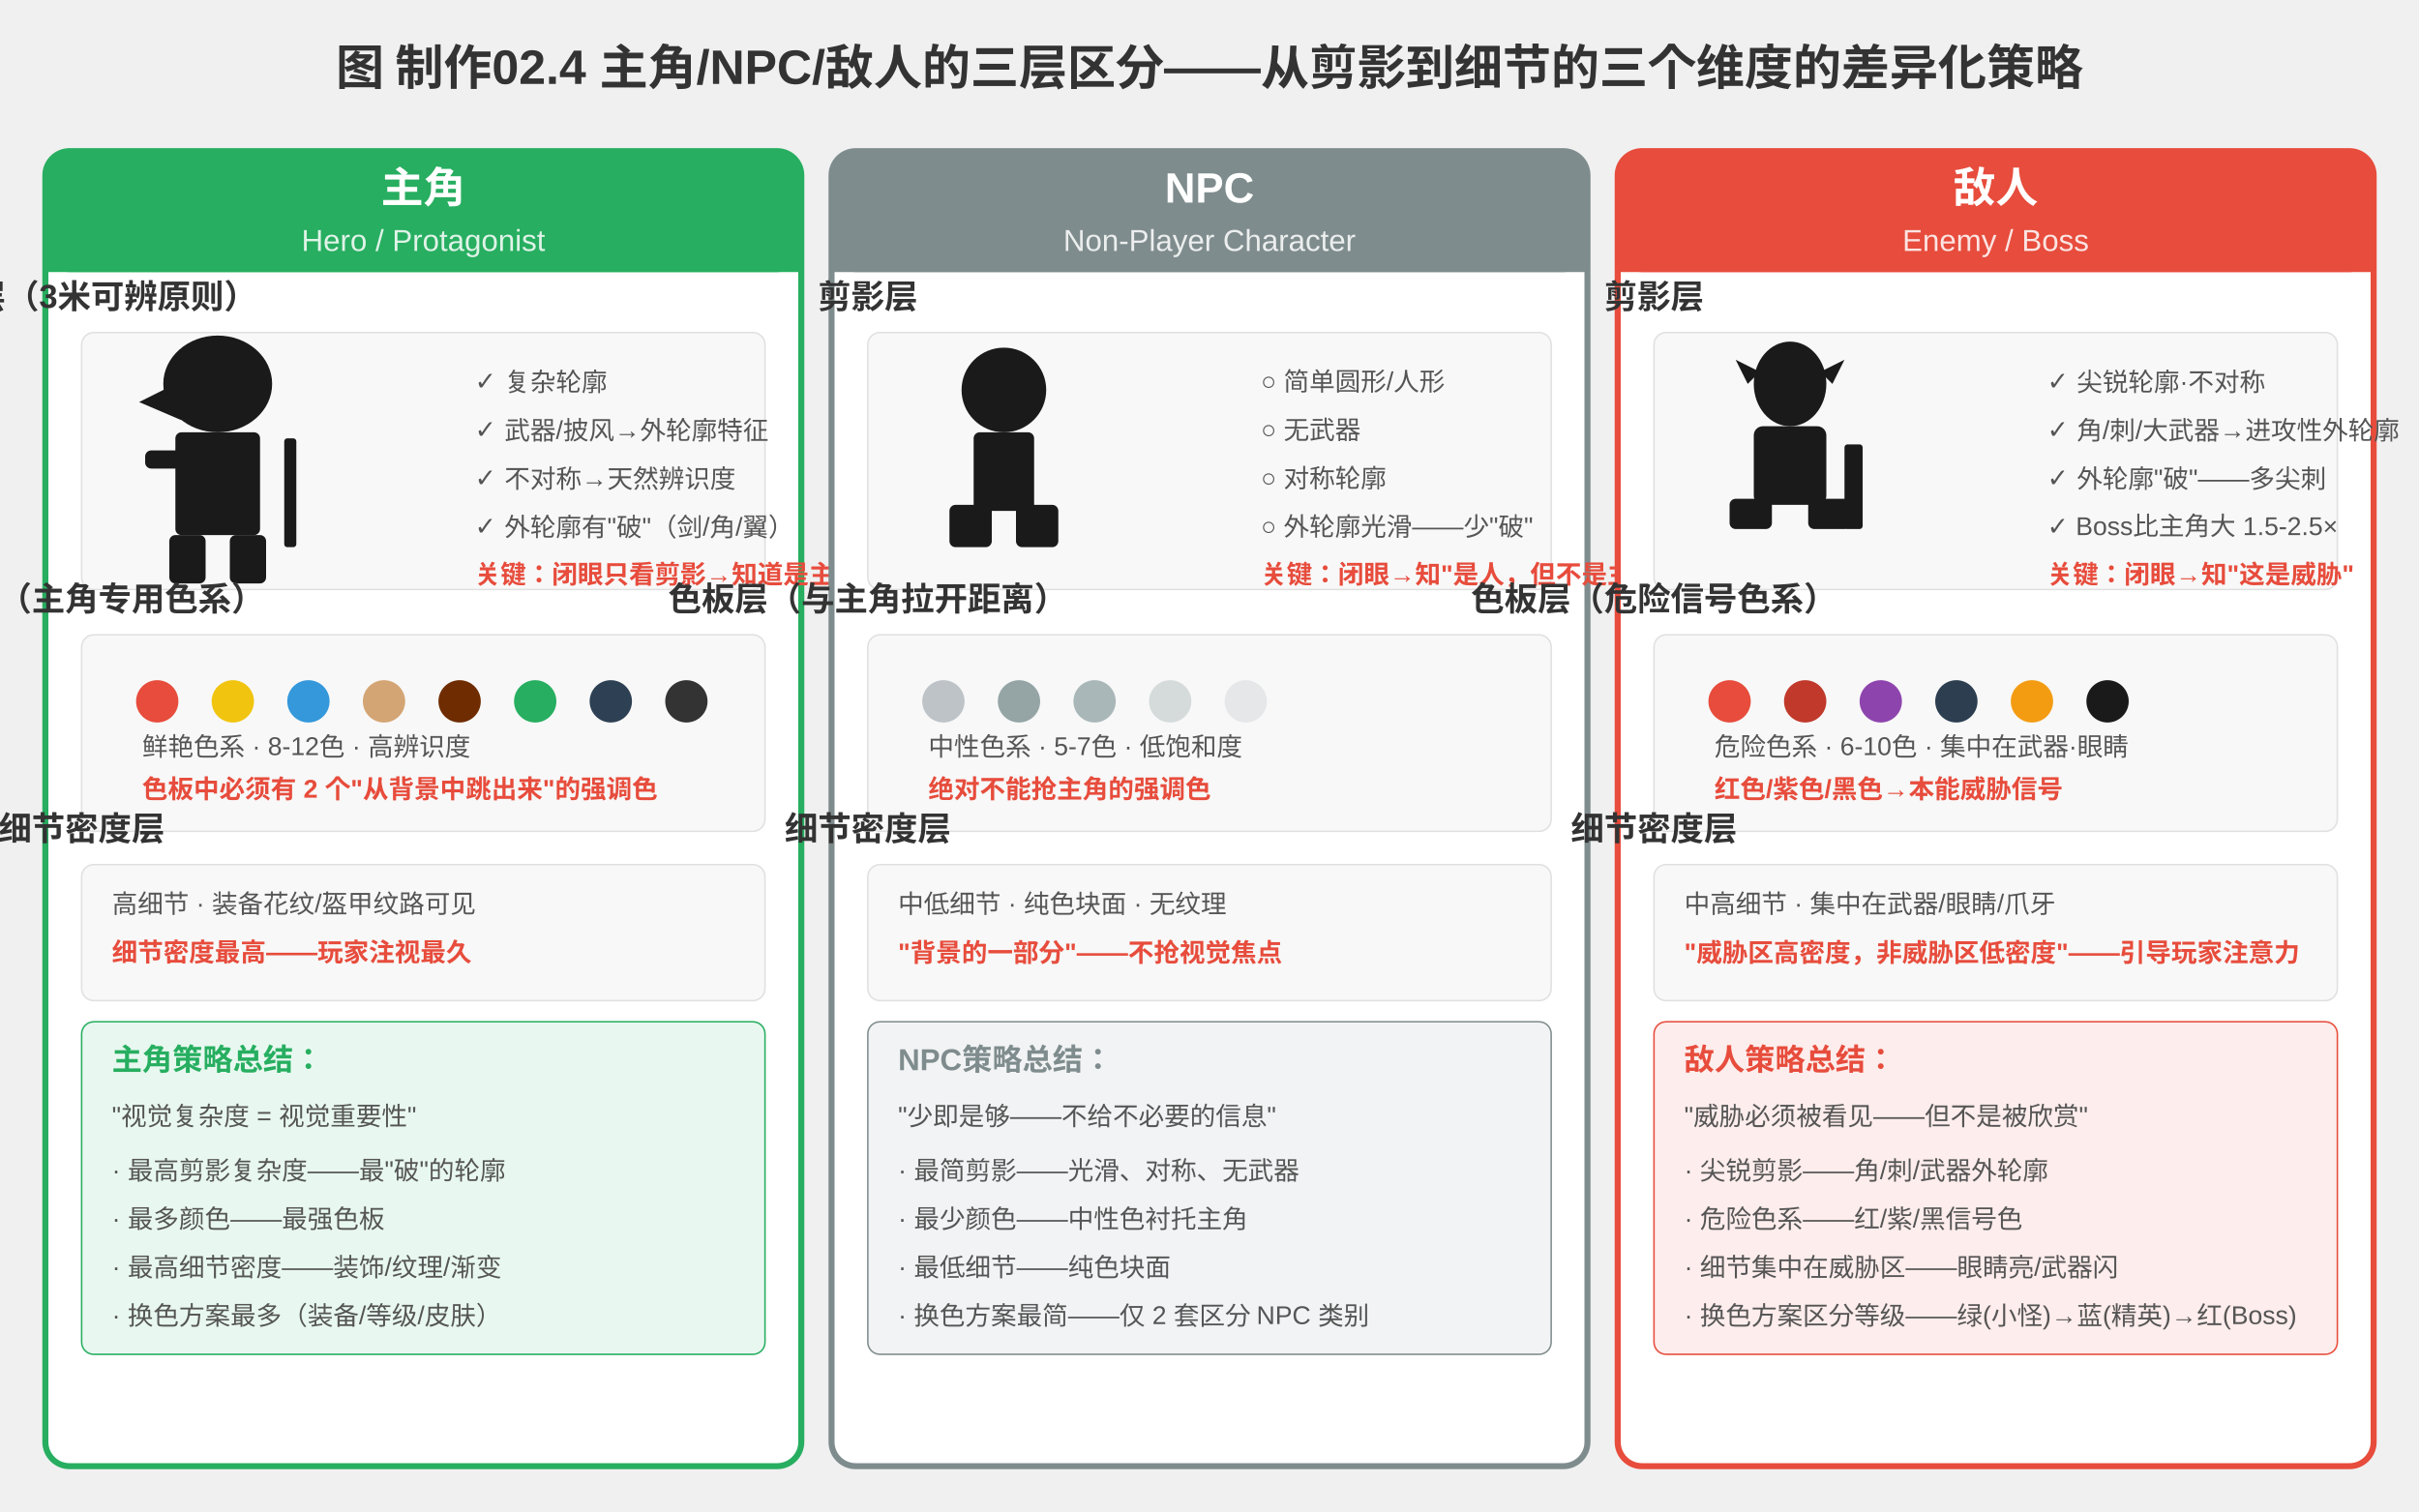
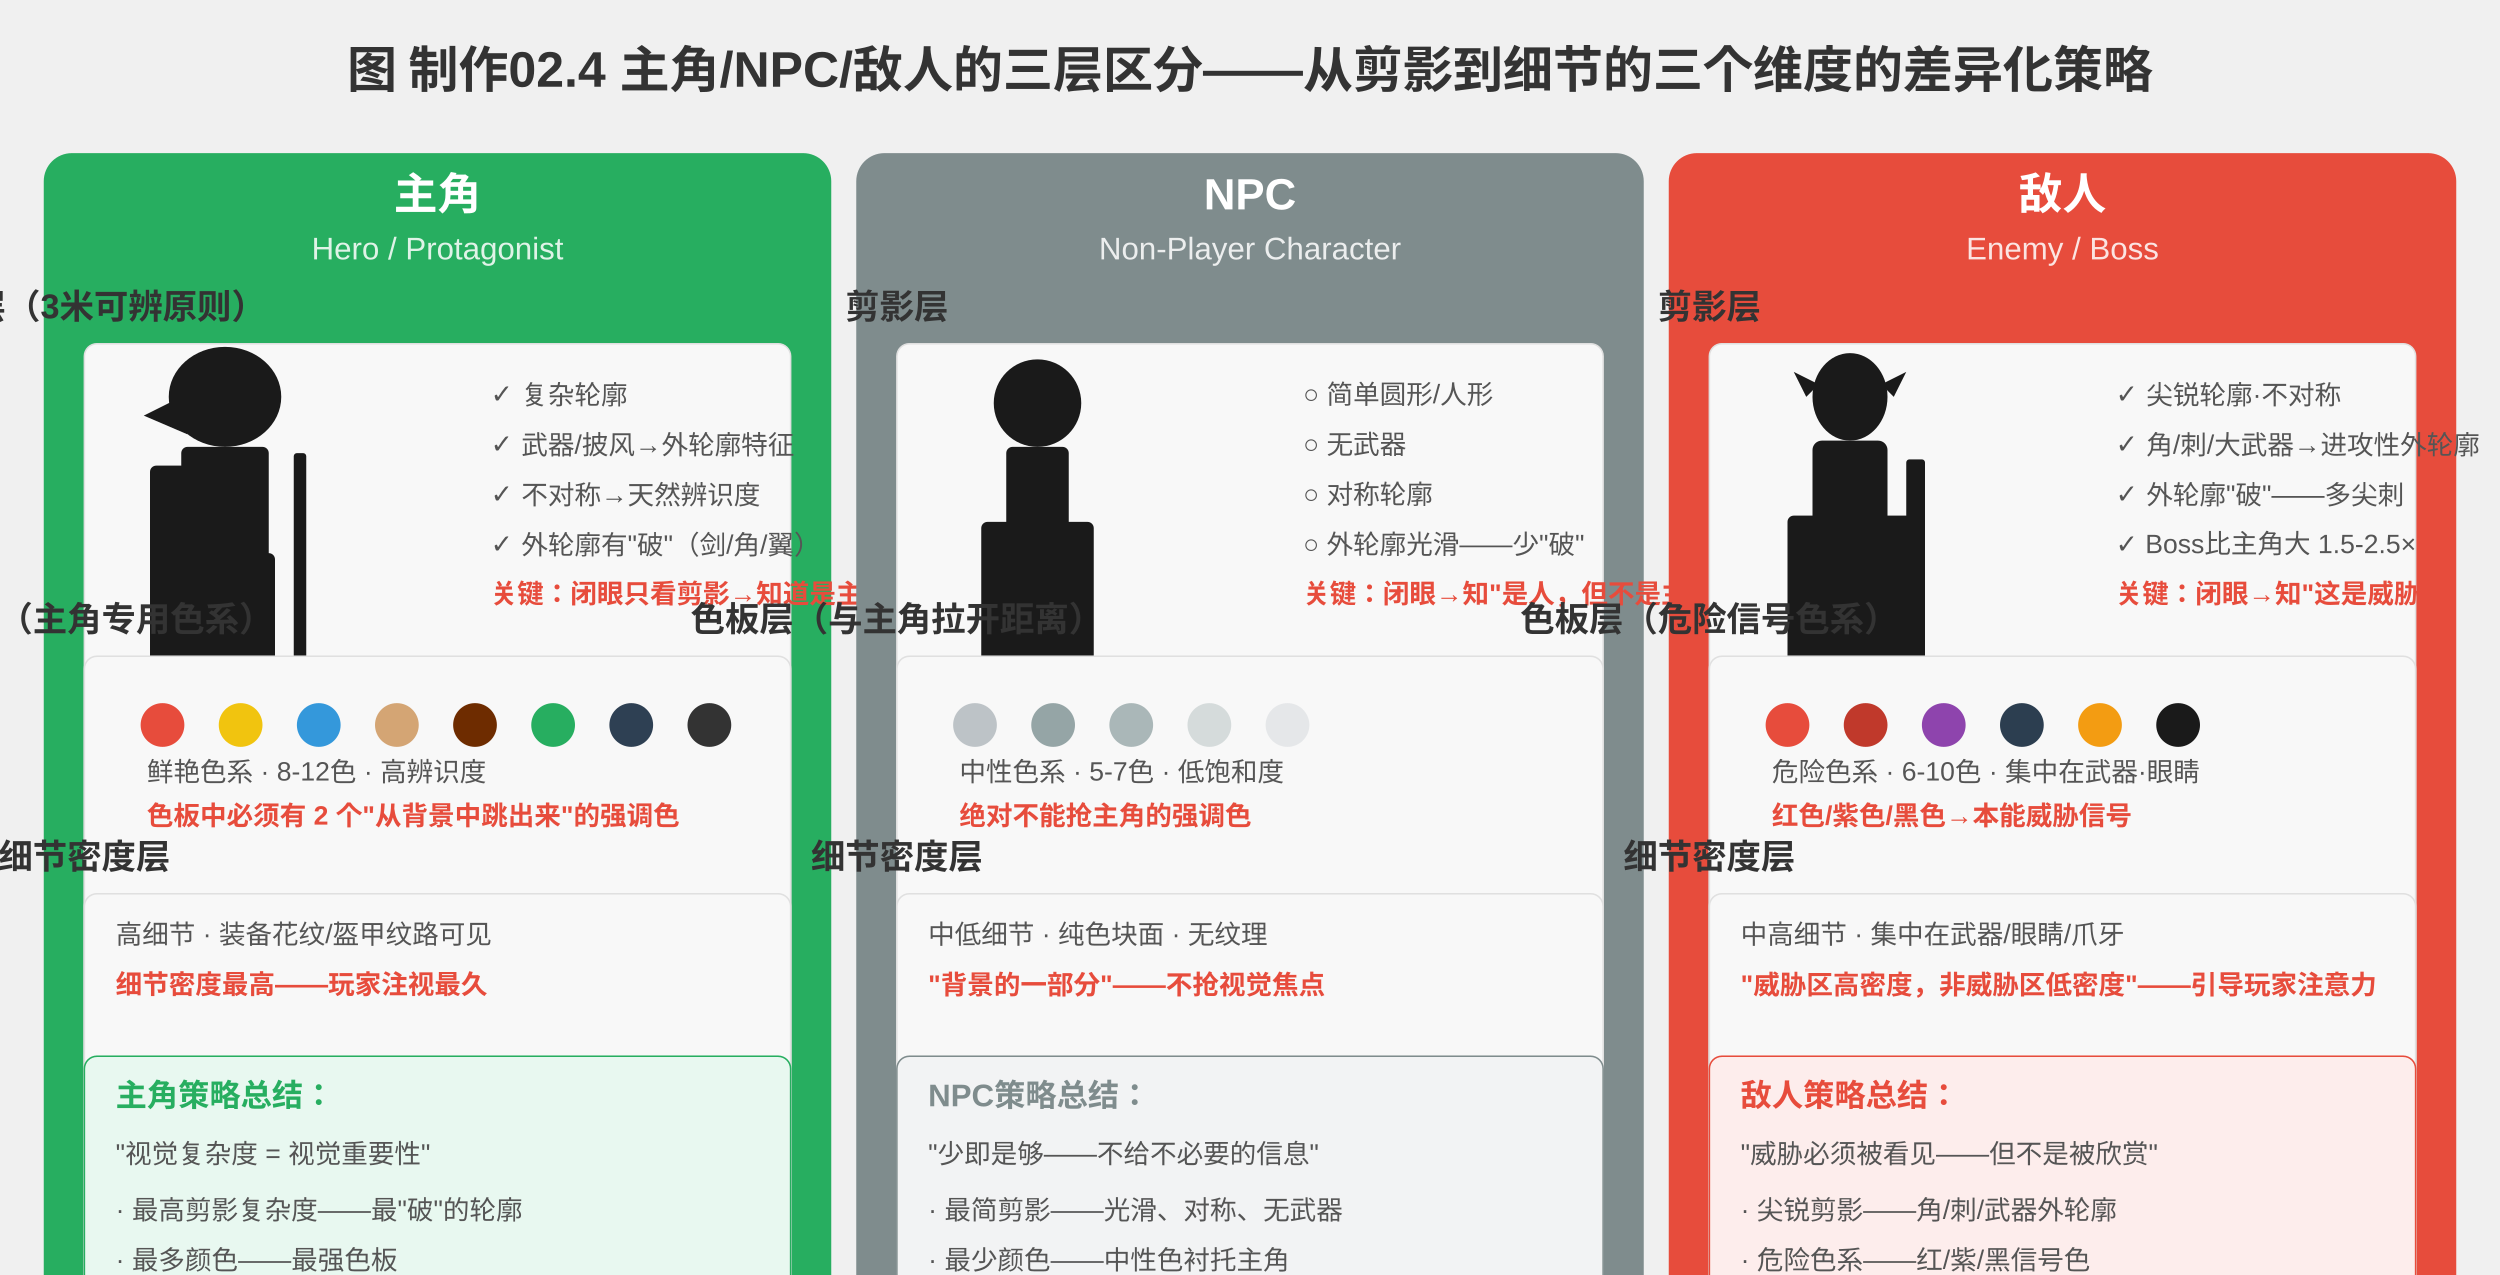
- <svg xmlns="http://www.w3.org/2000/svg" viewBox="0 0 800 500" width="800" height="500">
+ <svg xmlns="http://www.w3.org/2000/svg" viewBox="0.0 0.0 800.0 408" width="800" height="408">
  <style>
    text { font-family: 'PingFang SC','Microsoft YaHei',Arial,sans-serif; }
    .title { font-size: 16px; font-weight: bold; fill: #333; }
    .subtitle { font-size: 11px; fill: #666; }
    .col-header { font-size: 14px; font-weight: bold; fill: #fff; text-anchor: middle; }
    .col-sub { font-size: 10px; fill: #fff; text-anchor: middle; opacity: 0.85; }
    .section-title { font-size: 11px; font-weight: bold; fill: #333; text-anchor: middle; }
    .section-sub { font-size: 8px; fill: #999; text-anchor: middle; }
    .item-label { font-size: 8.5px; fill: #555; }
    .item-accent { font-size: 8.5px; fill: #E74C3C; font-weight: bold; }
    .swatch-label { font-size: 7px; fill: #666; text-anchor: middle; }
  </style>
  <text x="400" y="28" class="title" text-anchor="middle">图 制作02.4  主角/NPC/敌人的三层区分——从剪影到细节的三个维度的差异化策略</text>
  <g transform="translate(15, 50)">
-     <rect x="0" y="0" width="250" height="435" fill="#fff" stroke="#27AE60" stroke-width="2" rx="8" />
-     <rect x="0" y="0" width="250" height="40" fill="#27AE60" rx="8" />
-     <rect x="0" y="20" width="250" height="20" fill="#27AE60" />
+     <rect x="0" y="0" width="250" height="408" fill="#fff" stroke="#27AE60" stroke-width="2" rx="8" />
+     <rect x="0" y="0" width="250" height="408" fill="#27AE60" rx="8" />
+     <rect x="0" y="20" width="250" height="408" fill="#27AE60" />
    <text x="125" y="17" class="col-header">主角</text>
    <text x="125" y="33" class="col-sub">Hero / Protagonist</text>
    <g transform="translate(12, 52)">
      <text x="0" y="0" class="section-title">剪影层（3米可辨原则）</text>
-       <rect x="0" y="8" width="226" height="85" fill="#F8F8F8" stroke="#E0E0E0" stroke-width="0.5" rx="4" />
+       <rect x="0" y="8" width="226" height="408" fill="#F8F8F8" stroke="#E0E0E0" stroke-width="0.5" rx="4" />
      <g transform="translate(15, 15)">
        <ellipse cx="30" cy="10" rx="18" ry="16" fill="#1A1A1A" />
-         <rect x="16" y="26" width="28" height="34" fill="#1A1A1A" rx="2" />
-         <rect x="6" y="32" width="12" height="6" fill="#1A1A1A" rx="2" />
-         <rect x="52" y="28" width="4" height="36" fill="#1A1A1A" rx="1" />
-         <rect x="14" y="60" width="12" height="16" fill="#1A1A1A" rx="2" />
-         <rect x="34" y="60" width="12" height="16" fill="#1A1A1A" rx="2" />
+         <rect x="16" y="26" width="28" height="408" fill="#1A1A1A" rx="2" />
+         <rect x="6" y="32" width="12" height="408" fill="#1A1A1A" rx="2" />
+         <rect x="52" y="28" width="4" height="408" fill="#1A1A1A" rx="1" />
+         <rect x="14" y="60" width="12" height="408" fill="#1A1A1A" rx="2" />
+         <rect x="34" y="60" width="12" height="408" fill="#1A1A1A" rx="2" />
        <path d="M 18,22 L 4,16 L 16,10 Z" fill="#1A1A1A" />
      </g>
      <g transform="translate(130, 15)">
        <text x="0" y="12" class="item-label">✓ 复杂轮廓</text>
        <text x="0" y="28" class="item-label">✓ 武器/披风→外轮廓特征</text>
        <text x="0" y="44" class="item-label">✓ 不对称→天然辨识度</text>
        <text x="0" y="60" class="item-label">✓ 外轮廓有"破"（剑/角/翼）</text>
        <text x="0" y="76" class="item-accent">关键：闭眼只看剪影→知道是主角</text>
      </g>
    </g>
    <g transform="translate(12, 152)">
      <text x="0" y="0" class="section-title">色板层（主角专用色系）</text>
-       <rect x="0" y="8" width="226" height="65" fill="#F8F8F8" stroke="#E0E0E0" stroke-width="0.5" rx="4" />
+       <rect x="0" y="8" width="226" height="408" fill="#F8F8F8" stroke="#E0E0E0" stroke-width="0.5" rx="4" />
      <g transform="translate(15, 20)">
        <circle cx="10" cy="10" r="7" fill="#E74C3C" />
        <circle cx="35" cy="10" r="7" fill="#F1C40F" />
        <circle cx="60" cy="10" r="7" fill="#3498DB" />
        <circle cx="85" cy="10" r="7" fill="#D4A574" />
        <circle cx="110" cy="10" r="7" fill="#6E2C00" />
        <circle cx="135" cy="10" r="7" fill="#27AE60" />
        <circle cx="160" cy="10" r="7" fill="#2E4053" />
        <circle cx="185" cy="10" r="7" fill="#333" />
      </g>
      <text x="20" y="48" class="item-label">鲜艳色系 · 8-12色 · 高辨识度</text>
      <text x="20" y="62" class="item-accent">色板中必须有 2 个"从背景中跳出来"的强调色</text>
    </g>
    <g transform="translate(12, 228)">
      <text x="0" y="0" class="section-title">细节密度层</text>
-       <rect x="0" y="8" width="226" height="45" fill="#F8F8F8" stroke="#E0E0E0" stroke-width="0.5" rx="4" />
+       <rect x="0" y="8" width="226" height="408" fill="#F8F8F8" stroke="#E0E0E0" stroke-width="0.5" rx="4" />
      <text x="10" y="24" class="item-label">高细节 · 装备花纹/盔甲纹路可见</text>
      <text x="10" y="40" class="item-accent">细节密度最高——玩家注视最久</text>
    </g>
    <g transform="translate(12, 288)">
-       <rect x="0" y="0" width="226" height="110" fill="#E8F8F0" stroke="#27AE60" stroke-width="0.5" rx="4" />
+       <rect x="0" y="0" width="226" height="408" fill="#E8F8F0" stroke="#27AE60" stroke-width="0.5" rx="4" />
      <text x="10" y="16" style="font-size:10px; font-weight:bold; fill:#27AE60;">主角策略总结：</text>
      <text x="10" y="34" class="item-label">"视觉复杂度 = 视觉重要性"</text>
      <text x="10" y="52" class="item-label">· 最高剪影复杂度——最"破"的轮廓</text>
      <text x="10" y="68" class="item-label">· 最多颜色——最强色板</text>
      <text x="10" y="84" class="item-label">· 最高细节密度——装饰/纹理/渐变</text>
      <text x="10" y="100" class="item-label">· 换色方案最多（装备/等级/皮肤）</text>
    </g>
  </g>
  <g transform="translate(275, 50)">
-     <rect x="0" y="0" width="250" height="435" fill="#fff" stroke="#7F8C8D" stroke-width="2" rx="8" />
-     <rect x="0" y="0" width="250" height="40" fill="#7F8C8D" rx="8" />
-     <rect x="0" y="20" width="250" height="20" fill="#7F8C8D" />
+     <rect x="0" y="0" width="250" height="408" fill="#fff" stroke="#7F8C8D" stroke-width="2" rx="8" />
+     <rect x="0" y="0" width="250" height="408" fill="#7F8C8D" rx="8" />
+     <rect x="0" y="20" width="250" height="408" fill="#7F8C8D" />
    <text x="125" y="17" class="col-header">NPC</text>
    <text x="125" y="33" class="col-sub">Non-Player Character</text>
    <g transform="translate(12, 52)">
      <text x="0" y="0" class="section-title">剪影层</text>
-       <rect x="0" y="8" width="226" height="85" fill="#F8F8F8" stroke="#E0E0E0" stroke-width="0.5" rx="4" />
+       <rect x="0" y="8" width="226" height="408" fill="#F8F8F8" stroke="#E0E0E0" stroke-width="0.5" rx="4" />
      <g transform="translate(15, 15)">
        <circle cx="30" cy="12" r="14" fill="#1A1A1A" />
-         <rect x="20" y="26" width="20" height="26" fill="#1A1A1A" rx="2" />
-         <rect x="12" y="50" width="14" height="14" fill="#1A1A1A" rx="2" />
-         <rect x="34" y="50" width="14" height="14" fill="#1A1A1A" rx="2" />
+         <rect x="20" y="26" width="20" height="408" fill="#1A1A1A" rx="2" />
+         <rect x="12" y="50" width="14" height="408" fill="#1A1A1A" rx="2" />
+         <rect x="34" y="50" width="14" height="408" fill="#1A1A1A" rx="2" />
      </g>
      <g transform="translate(130, 15)">
        <text x="0" y="12" class="item-label">○ 简单圆形/人形</text>
        <text x="0" y="28" class="item-label">○ 无武器</text>
        <text x="0" y="44" class="item-label">○ 对称轮廓</text>
        <text x="0" y="60" class="item-label">○ 外轮廓光滑——少"破"</text>
        <text x="0" y="76" class="item-accent">关键：闭眼→知"是人，但不是主角"</text>
      </g>
    </g>
    <g transform="translate(12, 152)">
      <text x="0" y="0" class="section-title">色板层（与主角拉开距离）</text>
-       <rect x="0" y="8" width="226" height="65" fill="#F8F8F8" stroke="#E0E0E0" stroke-width="0.5" rx="4" />
+       <rect x="0" y="8" width="226" height="408" fill="#F8F8F8" stroke="#E0E0E0" stroke-width="0.5" rx="4" />
      <g transform="translate(15, 20)">
        <circle cx="10" cy="10" r="7" fill="#BDC3C7" />
        <circle cx="35" cy="10" r="7" fill="#95A5A6" />
        <circle cx="60" cy="10" r="7" fill="#AAB7B8" />
        <circle cx="85" cy="10" r="7" fill="#D5DBDB" />
        <circle cx="110" cy="10" r="7" fill="#E5E7E9" />
      </g>
      <text x="20" y="48" class="item-label">中性色系 · 5-7色 · 低饱和度</text>
      <text x="20" y="62" class="item-accent">绝对不能抢主角的强调色</text>
    </g>
    <g transform="translate(12, 228)">
      <text x="0" y="0" class="section-title">细节密度层</text>
-       <rect x="0" y="8" width="226" height="45" fill="#F8F8F8" stroke="#E0E0E0" stroke-width="0.5" rx="4" />
+       <rect x="0" y="8" width="226" height="408" fill="#F8F8F8" stroke="#E0E0E0" stroke-width="0.5" rx="4" />
      <text x="10" y="24" class="item-label">中低细节 · 纯色块面 · 无纹理</text>
      <text x="10" y="40" class="item-accent">"背景的一部分"——不抢视觉焦点</text>
    </g>
    <g transform="translate(12, 288)">
-       <rect x="0" y="0" width="226" height="110" fill="#F2F3F4" stroke="#7F8C8D" stroke-width="0.5" rx="4" />
+       <rect x="0" y="0" width="226" height="408" fill="#F2F3F4" stroke="#7F8C8D" stroke-width="0.5" rx="4" />
      <text x="10" y="16" style="font-size:10px; font-weight:bold; fill:#7F8C8D;">NPC策略总结：</text>
      <text x="10" y="34" class="item-label">"少即是够——不给不必要的信息"</text>
      <text x="10" y="52" class="item-label">· 最简剪影——光滑、对称、无武器</text>
      <text x="10" y="68" class="item-label">· 最少颜色——中性色衬托主角</text>
      <text x="10" y="84" class="item-label">· 最低细节——纯色块面</text>
      <text x="10" y="100" class="item-label">· 换色方案最简——仅 2 套区分 NPC 类别</text>
    </g>
  </g>
  <g transform="translate(535, 50)">
-     <rect x="0" y="0" width="250" height="435" fill="#fff" stroke="#E74C3C" stroke-width="2" rx="8" />
-     <rect x="0" y="0" width="250" height="40" fill="#E74C3C" rx="8" />
-     <rect x="0" y="20" width="250" height="20" fill="#E74C3C" />
+     <rect x="0" y="0" width="250" height="408" fill="#fff" stroke="#E74C3C" stroke-width="2" rx="8" />
+     <rect x="0" y="0" width="250" height="408" fill="#E74C3C" rx="8" />
+     <rect x="0" y="20" width="250" height="408" fill="#E74C3C" />
    <text x="125" y="17" class="col-header">敌人</text>
    <text x="125" y="33" class="col-sub">Enemy / Boss</text>
    <g transform="translate(12, 52)">
      <text x="0" y="0" class="section-title">剪影层</text>
-       <rect x="0" y="8" width="226" height="85" fill="#F8F8F8" stroke="#E0E0E0" stroke-width="0.5" rx="4" />
+       <rect x="0" y="8" width="226" height="408" fill="#F8F8F8" stroke="#E0E0E0" stroke-width="0.5" rx="4" />
      <g transform="translate(15, 15)">
        <ellipse cx="30" cy="10" rx="12" ry="14" fill="#1A1A1A" />
        <polygon points="16,10 12,2 20,6" fill="#1A1A1A" />
        <polygon points="44,10 48,2 40,6" fill="#1A1A1A" />
-         <rect x="18" y="24" width="24" height="26" fill="#1A1A1A" rx="3" />
-         <rect x="10" y="48" width="14" height="10" fill="#1A1A1A" rx="2" />
-         <rect x="36" y="48" width="14" height="10" fill="#1A1A1A" rx="2" />
-         <rect x="48" y="30" width="6" height="28" fill="#1A1A1A" rx="1" />
+         <rect x="18" y="24" width="24" height="408" fill="#1A1A1A" rx="3" />
+         <rect x="10" y="48" width="14" height="408" fill="#1A1A1A" rx="2" />
+         <rect x="36" y="48" width="14" height="408" fill="#1A1A1A" rx="2" />
+         <rect x="48" y="30" width="6" height="408" fill="#1A1A1A" rx="1" />
      </g>
      <g transform="translate(130, 15)">
        <text x="0" y="12" class="item-label">✓ 尖锐轮廓·不对称</text>
        <text x="0" y="28" class="item-label">✓ 角/刺/大武器→进攻性外轮廓</text>
        <text x="0" y="44" class="item-label">✓ 外轮廓"破"——多尖刺</text>
        <text x="0" y="60" class="item-label">✓ Boss比主角大 1.5-2.5×</text>
        <text x="0" y="76" class="item-accent">关键：闭眼→知"这是威胁"</text>
      </g>
    </g>
    <g transform="translate(12, 152)">
      <text x="0" y="0" class="section-title">色板层（危险信号色系）</text>
-       <rect x="0" y="8" width="226" height="65" fill="#F8F8F8" stroke="#E0E0E0" stroke-width="0.5" rx="4" />
+       <rect x="0" y="8" width="226" height="408" fill="#F8F8F8" stroke="#E0E0E0" stroke-width="0.5" rx="4" />
      <g transform="translate(15, 20)">
        <circle cx="10" cy="10" r="7" fill="#E74C3C" />
        <circle cx="35" cy="10" r="7" fill="#C0392B" />
        <circle cx="60" cy="10" r="7" fill="#8E44AD" />
        <circle cx="85" cy="10" r="7" fill="#2C3E50" />
        <circle cx="110" cy="10" r="7" fill="#F39C12" />
        <circle cx="135" cy="10" r="7" fill="#1A1A1A" />
      </g>
      <text x="20" y="48" class="item-label">危险色系 · 6-10色 · 集中在武器·眼睛</text>
      <text x="20" y="62" class="item-accent">红色/紫色/黑色→本能威胁信号</text>
    </g>
    <g transform="translate(12, 228)">
      <text x="0" y="0" class="section-title">细节密度层</text>
-       <rect x="0" y="8" width="226" height="45" fill="#F8F8F8" stroke="#E0E0E0" stroke-width="0.5" rx="4" />
+       <rect x="0" y="8" width="226" height="408" fill="#F8F8F8" stroke="#E0E0E0" stroke-width="0.5" rx="4" />
      <text x="10" y="24" class="item-label">中高细节 · 集中在武器/眼睛/爪牙</text>
      <text x="10" y="40" class="item-accent">"威胁区高密度，非威胁区低密度"——引导玩家注意力</text>
    </g>
    <g transform="translate(12, 288)">
-       <rect x="0" y="0" width="226" height="110" fill="#FDEDEC" stroke="#E74C3C" stroke-width="0.5" rx="4" />
+       <rect x="0" y="0" width="226" height="408" fill="#FDEDEC" stroke="#E74C3C" stroke-width="0.5" rx="4" />
      <text x="10" y="16" style="font-size:10px; font-weight:bold; fill:#E74C3C;">敌人策略总结：</text>
      <text x="10" y="34" class="item-label">"威胁必须被看见——但不是被欣赏"</text>
      <text x="10" y="52" class="item-label">· 尖锐剪影——角/刺/武器外轮廓</text>
      <text x="10" y="68" class="item-label">· 危险色系——红/紫/黑信号色</text>
      <text x="10" y="84" class="item-label">· 细节集中在威胁区——眼睛亮/武器闪</text>
      <text x="10" y="100" class="item-label">· 换色方案区分等级——绿(小怪)→蓝(精英)→红(Boss)</text>
    </g>
  </g>
</svg>
